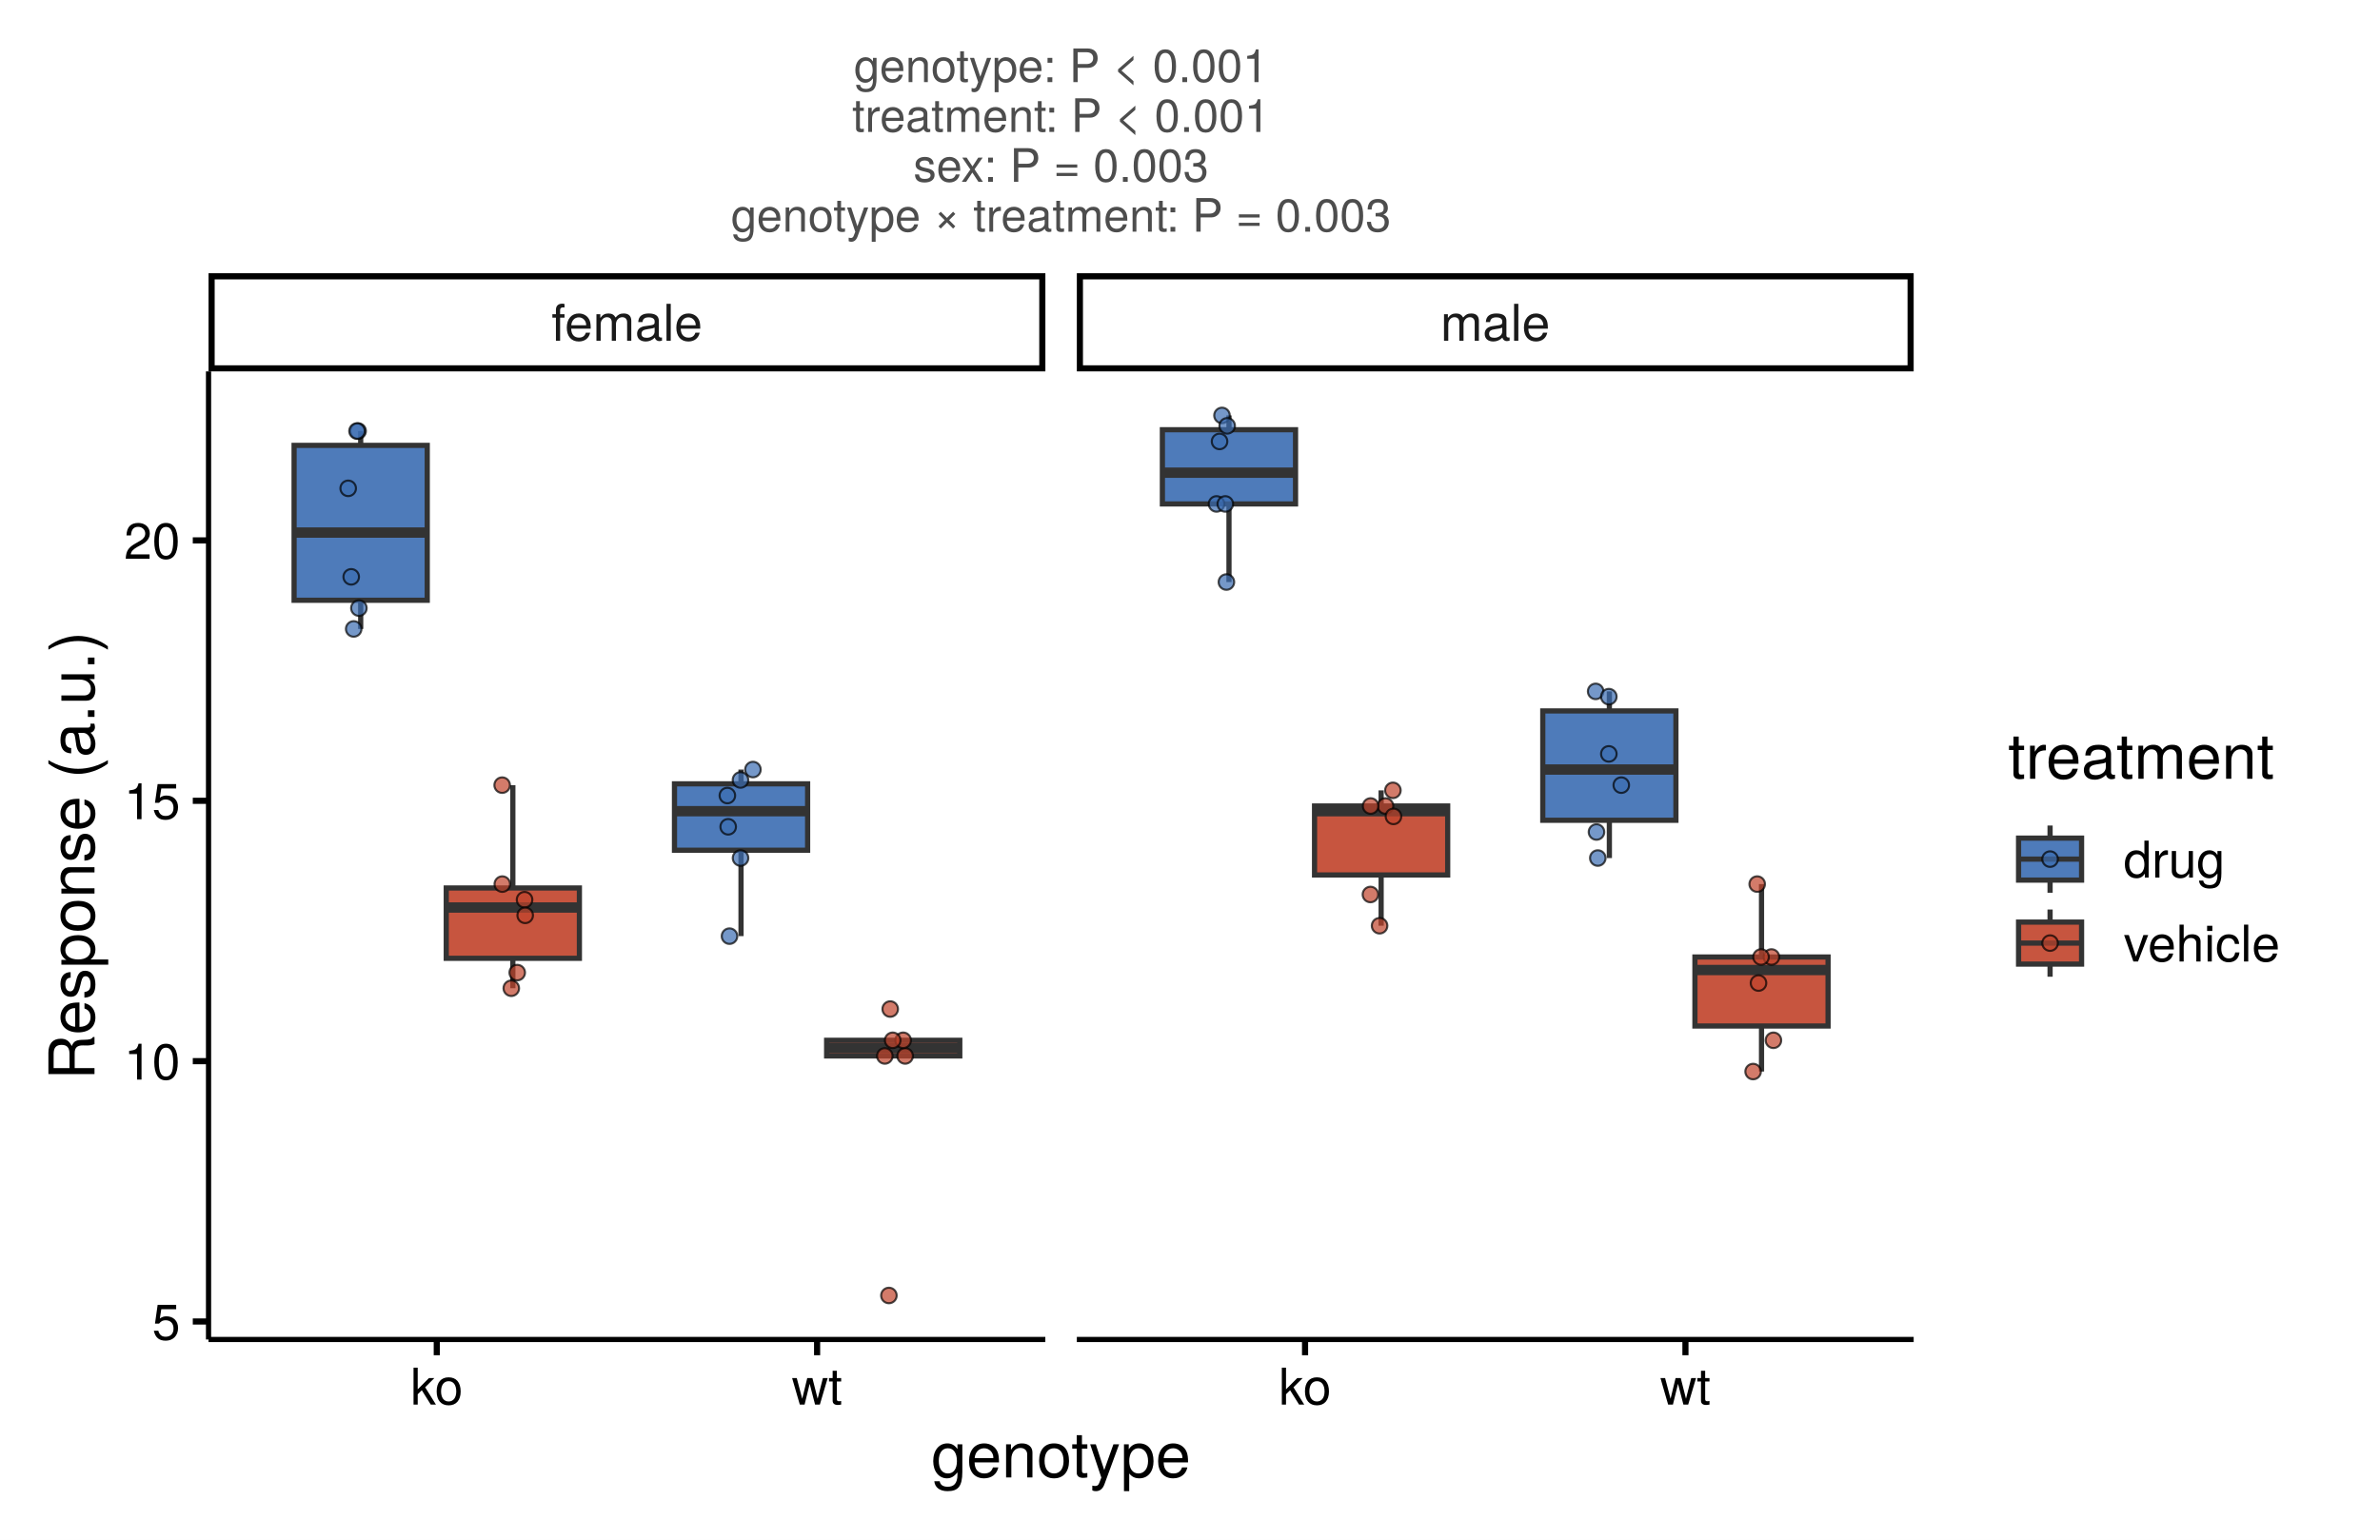
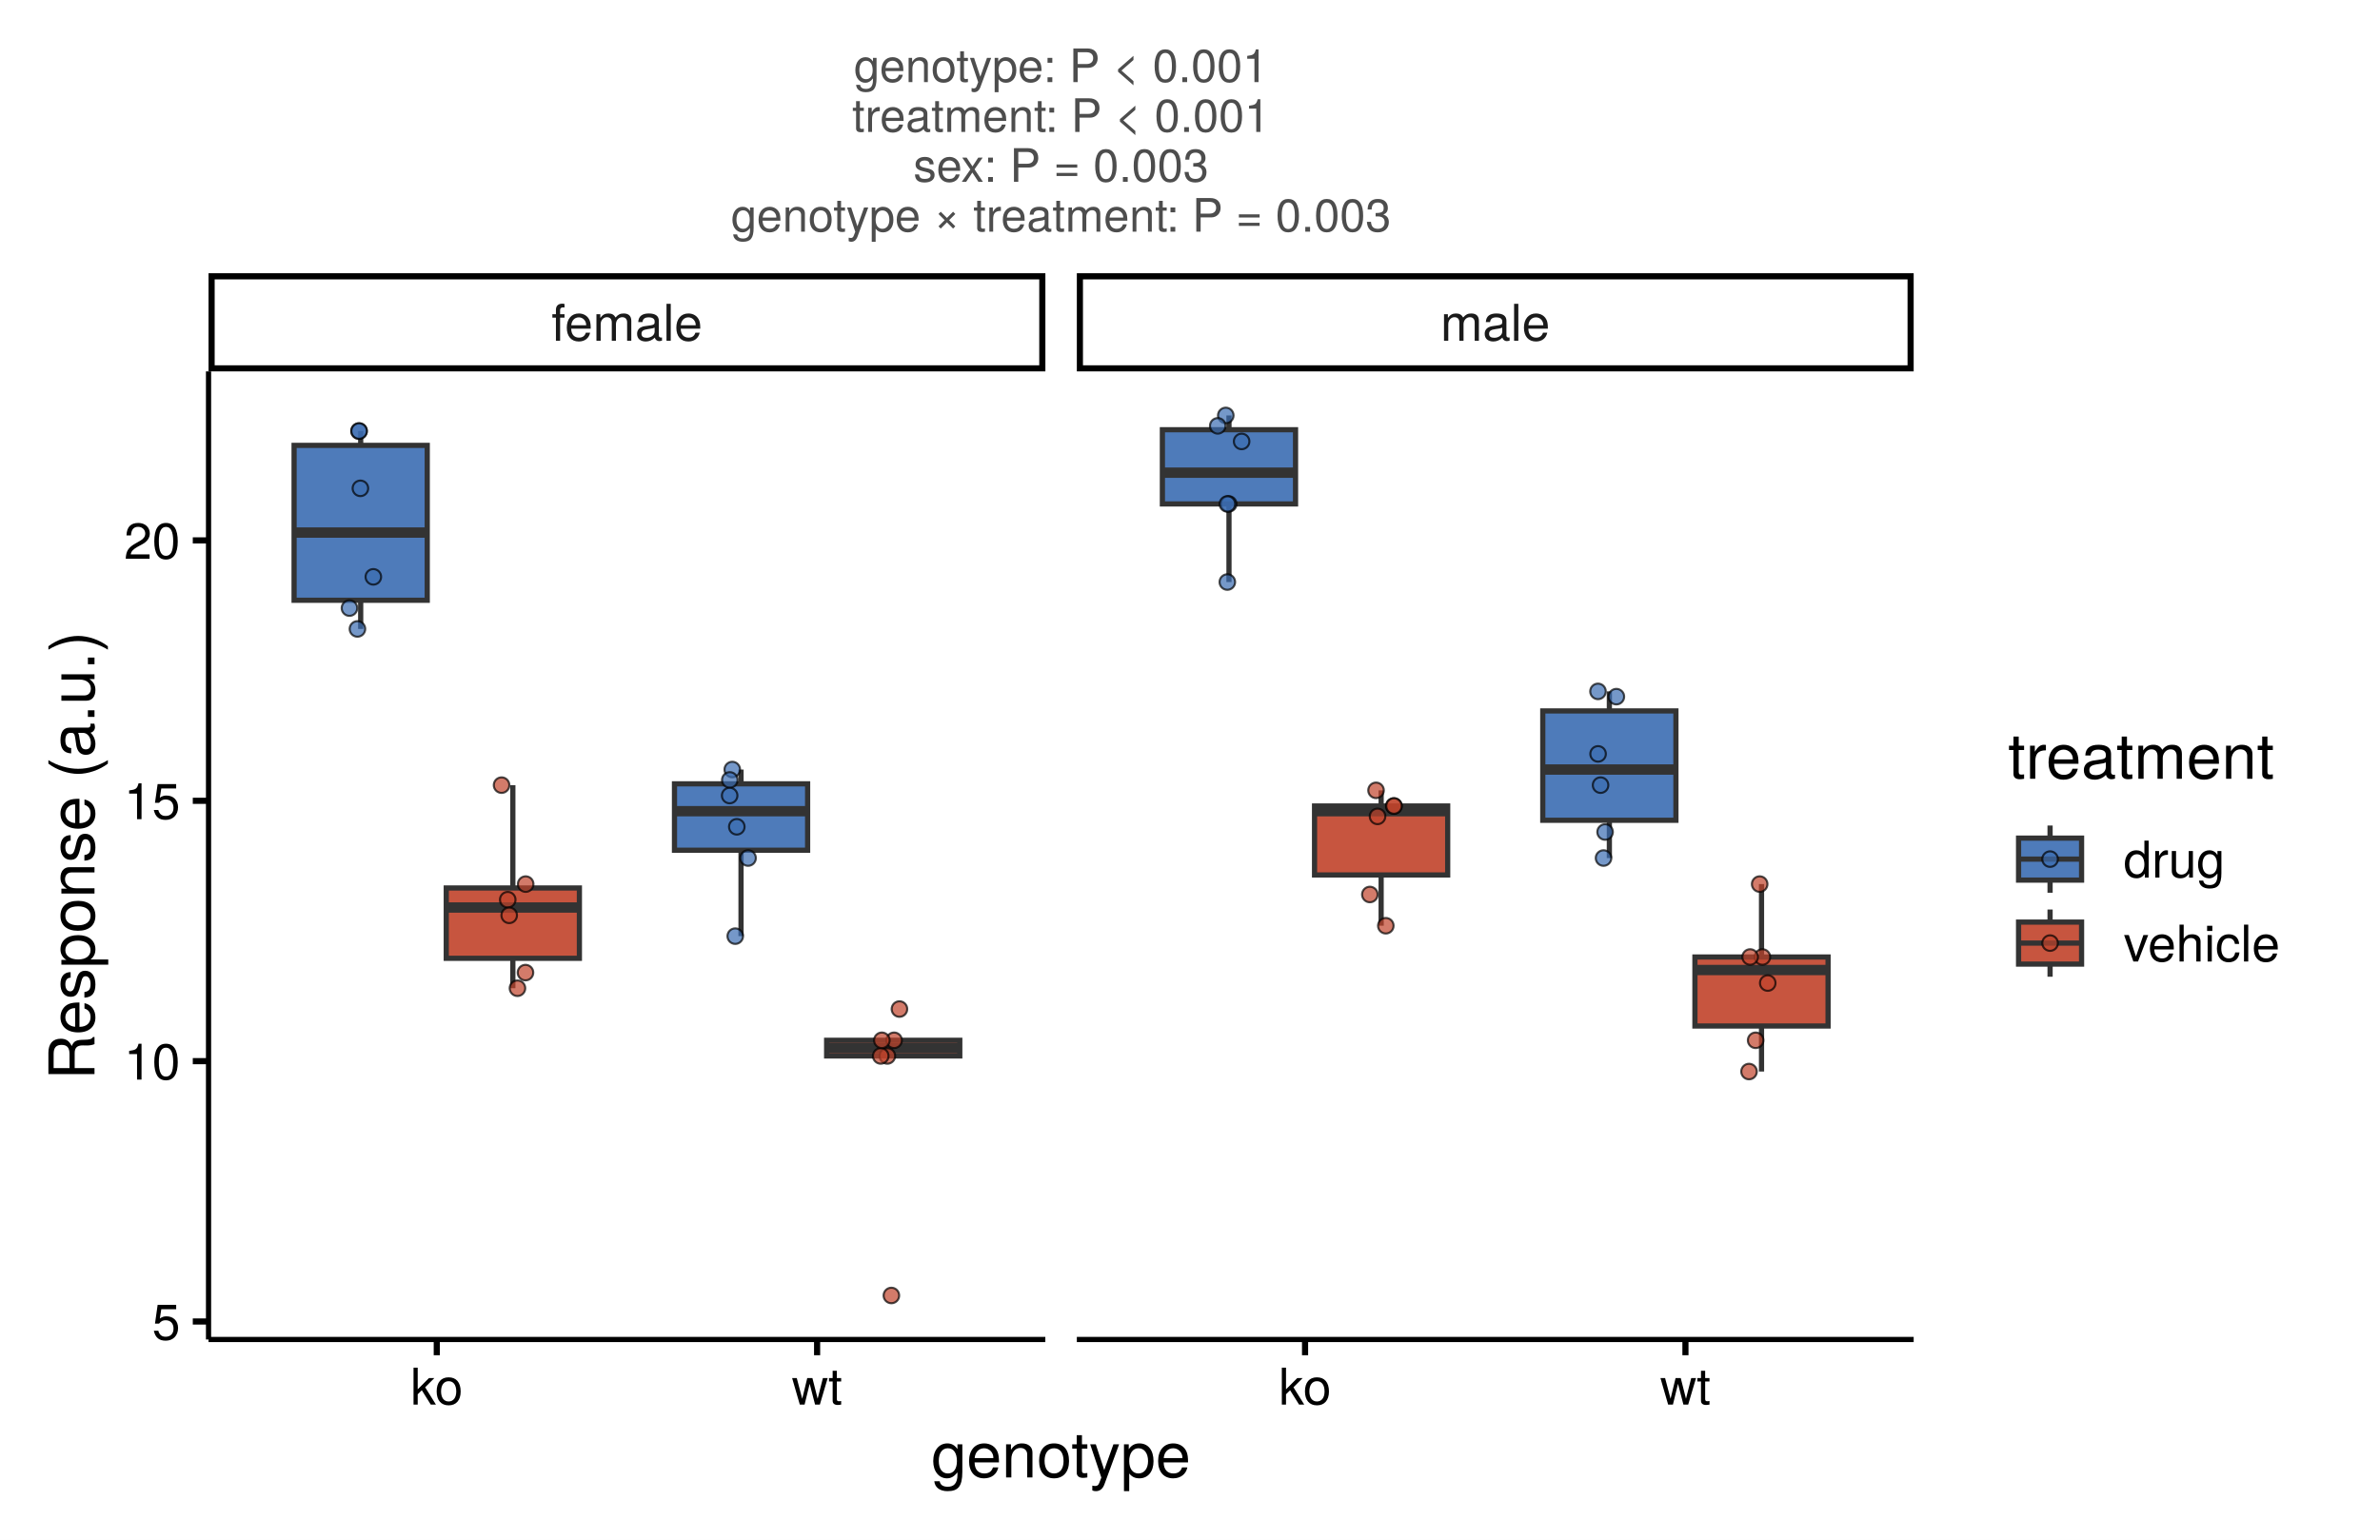
<svg xmlns="http://www.w3.org/2000/svg" class="svglite" width="489.60pt" height="316.80pt" viewBox="0 0 489.60 316.80">
  <defs>
    <style type="text/css">
    .svglite line, .svglite polyline, .svglite polygon, .svglite path, .svglite rect, .svglite circle {
      fill: none;
      stroke: #000000;
      stroke-linecap: round;
      stroke-linejoin: round;
      stroke-miterlimit: 10.00;
    }
    .svglite text {
      white-space: pre;
    }
  </style>
  </defs>
  <rect width="100%" height="100%" style="stroke: none; fill: #FFFFFF;" />
  <defs>
    <clipPath id="cpMC4wMHw0ODkuNjB8MC4wMHwzMTYuODA=">
      <rect x="0.00" y="0.00" width="489.60" height="316.80" />
    </clipPath>
  </defs>
  <g clip-path="url(#cpMC4wMHw0ODkuNjB8MC4wMHwzMTYuODA=)">
    <rect x="-0" y="-0" width="489.60" height="316.80" style="stroke-width: 1.26; stroke: #FFFFFF; fill: #FFFFFF;" />
  </g>
  <defs>
    <clipPath id="cpNDIuOTB8MjE1LjA0fDc2LjQyfDI3NS42MQ==">
      <rect x="42.90" y="76.42" width="172.15" height="199.19" />
    </clipPath>
  </defs>
  <g clip-path="url(#cpNDIuOTB8MjE1LjA0fDc2LjQyfDI3NS42MQ==)">
    <rect x="42.90" y="76.42" width="172.15" height="199.19" style="stroke-width: 1.26; stroke: none; fill: #FFFFFF;" />
    <line x1="74.20" y1="91.64" x2="74.20" y2="88.69" style="stroke-width: 1.07; stroke: #333333; stroke-linecap: butt;" />
    <line x1="74.20" y1="123.51" x2="74.20" y2="129.41" style="stroke-width: 1.07; stroke: #333333; stroke-linecap: butt;" />
    <polygon points="60.50,91.64 60.50,123.51 87.89,123.51 87.89,91.64 60.50,91.64 " style="stroke-width: 1.07; stroke: #333333; stroke-linecap: butt; stroke-linejoin: miter; fill: #3B6DB3; fill-opacity: 0.90;" />
    <line x1="60.50" y1="109.58" x2="87.89" y2="109.58" style="stroke-width: 2.13; stroke: #333333; stroke-linecap: butt; stroke-linejoin: miter;" />
    <line x1="105.50" y1="182.71" x2="105.50" y2="161.55" style="stroke-width: 1.07; stroke: #333333; stroke-linecap: butt;" />
    <line x1="105.50" y1="197.18" x2="105.50" y2="203.34" style="stroke-width: 1.07; stroke: #333333; stroke-linecap: butt;" />
    <polygon points="91.80,182.71 91.80,197.18 119.19,197.18 119.19,182.71 91.80,182.71 " style="stroke-width: 1.07; stroke: #333333; stroke-linecap: butt; stroke-linejoin: miter; fill: #C1432B; fill-opacity: 0.90;" />
    <line x1="91.80" y1="186.73" x2="119.19" y2="186.73" style="stroke-width: 2.13; stroke: #333333; stroke-linecap: butt; stroke-linejoin: miter;" />
    <line x1="152.44" y1="161.28" x2="152.44" y2="158.34" style="stroke-width: 1.07; stroke: #333333; stroke-linecap: butt;" />
    <line x1="152.44" y1="174.94" x2="152.44" y2="192.62" style="stroke-width: 1.07; stroke: #333333; stroke-linecap: butt;" />
    <polygon points="138.75,161.28 138.75,174.94 166.14,174.94 166.14,161.28 138.75,161.28 " style="stroke-width: 1.07; stroke: #333333; stroke-linecap: butt; stroke-linejoin: miter; fill: #3B6DB3; fill-opacity: 0.90;" />
    <line x1="138.75" y1="166.91" x2="166.14" y2="166.91" style="stroke-width: 2.13; stroke: #333333; stroke-linecap: butt; stroke-linejoin: miter;" />
    <line x1="183.74" y1="214.05" x2="183.74" y2="214.05" style="stroke-width: 1.07; stroke: #333333; stroke-linecap: butt;" />
    <line x1="183.74" y1="217.27" x2="183.74" y2="217.27" style="stroke-width: 1.07; stroke: #333333; stroke-linecap: butt;" />
    <polygon points="170.05,214.05 170.05,217.27 197.44,217.27 197.44,214.05 170.05,214.05 " style="stroke-width: 1.07; stroke: #333333; stroke-linecap: butt; stroke-linejoin: miter; fill: #C1432B; fill-opacity: 0.90;" />
    <line x1="170.05" y1="215.66" x2="197.44" y2="215.66" style="stroke-width: 2.13; stroke: #333333; stroke-linecap: butt; stroke-linejoin: miter;" />
-     <circle cx="186.20" cy="217.27" r="1.60" style="stroke-width: 0.43; stroke: #000000; stroke-opacity: 0.70; fill: #C1432B; fill-opacity: 0.70;" />
-     <circle cx="185.79" cy="214.05" r="1.60" style="stroke-width: 0.43; stroke: #000000; stroke-opacity: 0.70; fill: #C1432B; fill-opacity: 0.70;" />
-     <circle cx="183.13" cy="207.62" r="1.60" style="stroke-width: 0.43; stroke: #000000; stroke-opacity: 0.70; fill: #C1432B; fill-opacity: 0.70;" />
-     <circle cx="182.02" cy="217.27" r="1.60" style="stroke-width: 0.43; stroke: #000000; stroke-opacity: 0.70; fill: #C1432B; fill-opacity: 0.70;" />
-     <circle cx="182.86" cy="266.56" r="1.60" style="stroke-width: 0.43; stroke: #000000; stroke-opacity: 0.70; fill: #C1432B; fill-opacity: 0.70;" />
-     <circle cx="183.64" cy="214.05" r="1.60" style="stroke-width: 0.43; stroke: #000000; stroke-opacity: 0.70; fill: #C1432B; fill-opacity: 0.70;" />
-     <circle cx="149.80" cy="170.12" r="1.60" style="stroke-width: 0.43; stroke: #000000; stroke-opacity: 0.70; fill: #3B6DB3; fill-opacity: 0.70;" />
-     <circle cx="154.89" cy="158.34" r="1.60" style="stroke-width: 0.43; stroke: #000000; stroke-opacity: 0.70; fill: #3B6DB3; fill-opacity: 0.70;" />
-     <circle cx="152.33" cy="160.48" r="1.60" style="stroke-width: 0.43; stroke: #000000; stroke-opacity: 0.70; fill: #3B6DB3; fill-opacity: 0.70;" />
-     <circle cx="149.63" cy="163.69" r="1.60" style="stroke-width: 0.43; stroke: #000000; stroke-opacity: 0.70; fill: #3B6DB3; fill-opacity: 0.70;" />
-     <circle cx="150.07" cy="192.62" r="1.60" style="stroke-width: 0.43; stroke: #000000; stroke-opacity: 0.70; fill: #3B6DB3; fill-opacity: 0.70;" />
-     <circle cx="152.34" cy="176.55" r="1.60" style="stroke-width: 0.43; stroke: #000000; stroke-opacity: 0.70; fill: #3B6DB3; fill-opacity: 0.70;" />
-     <circle cx="106.40" cy="200.12" r="1.60" style="stroke-width: 0.43; stroke: #000000; stroke-opacity: 0.70; fill: #C1432B; fill-opacity: 0.70;" />
-     <circle cx="105.18" cy="203.34" r="1.60" style="stroke-width: 0.43; stroke: #000000; stroke-opacity: 0.70; fill: #C1432B; fill-opacity: 0.70;" />
-     <circle cx="103.30" cy="161.55" r="1.60" style="stroke-width: 0.43; stroke: #000000; stroke-opacity: 0.70; fill: #C1432B; fill-opacity: 0.70;" />
-     <circle cx="103.33" cy="181.91" r="1.60" style="stroke-width: 0.43; stroke: #000000; stroke-opacity: 0.70; fill: #C1432B; fill-opacity: 0.70;" />
-     <circle cx="107.91" cy="185.12" r="1.60" style="stroke-width: 0.43; stroke: #000000; stroke-opacity: 0.70; fill: #C1432B; fill-opacity: 0.70;" />
-     <circle cx="108.04" cy="188.34" r="1.60" style="stroke-width: 0.43; stroke: #000000; stroke-opacity: 0.70; fill: #C1432B; fill-opacity: 0.70;" />
-     <circle cx="73.67" cy="88.69" r="1.60" style="stroke-width: 0.43; stroke: #000000; stroke-opacity: 0.70; fill: #3B6DB3; fill-opacity: 0.70;" />
-     <circle cx="72.25" cy="118.69" r="1.60" style="stroke-width: 0.43; stroke: #000000; stroke-opacity: 0.70; fill: #3B6DB3; fill-opacity: 0.70;" />
-     <circle cx="71.63" cy="100.48" r="1.60" style="stroke-width: 0.43; stroke: #000000; stroke-opacity: 0.70; fill: #3B6DB3; fill-opacity: 0.70;" />
-     <circle cx="73.44" cy="88.69" r="1.60" style="stroke-width: 0.43; stroke: #000000; stroke-opacity: 0.70; fill: #3B6DB3; fill-opacity: 0.70;" />
-     <circle cx="72.76" cy="129.41" r="1.60" style="stroke-width: 0.43; stroke: #000000; stroke-opacity: 0.70; fill: #3B6DB3; fill-opacity: 0.70;" />
-     <circle cx="73.83" cy="125.12" r="1.60" style="stroke-width: 0.43; stroke: #000000; stroke-opacity: 0.70; fill: #3B6DB3; fill-opacity: 0.70;" />
+     <circle cx="182.54" cy="217.27" r="1.60" style="stroke-width: 0.43; stroke: #000000; stroke-opacity: 0.70; fill: #C1432B; fill-opacity: 0.70;" />
+     <circle cx="183.93" cy="214.05" r="1.60" style="stroke-width: 0.43; stroke: #000000; stroke-opacity: 0.70; fill: #C1432B; fill-opacity: 0.70;" />
+     <circle cx="185.03" cy="207.62" r="1.60" style="stroke-width: 0.43; stroke: #000000; stroke-opacity: 0.70; fill: #C1432B; fill-opacity: 0.70;" />
+     <circle cx="181.18" cy="217.27" r="1.60" style="stroke-width: 0.43; stroke: #000000; stroke-opacity: 0.70; fill: #C1432B; fill-opacity: 0.70;" />
+     <circle cx="183.37" cy="266.56" r="1.60" style="stroke-width: 0.43; stroke: #000000; stroke-opacity: 0.70; fill: #C1432B; fill-opacity: 0.70;" />
+     <circle cx="181.41" cy="214.05" r="1.60" style="stroke-width: 0.43; stroke: #000000; stroke-opacity: 0.70; fill: #C1432B; fill-opacity: 0.70;" />
+     <circle cx="151.57" cy="170.12" r="1.60" style="stroke-width: 0.43; stroke: #000000; stroke-opacity: 0.70; fill: #3B6DB3; fill-opacity: 0.70;" />
+     <circle cx="150.64" cy="158.34" r="1.60" style="stroke-width: 0.43; stroke: #000000; stroke-opacity: 0.70; fill: #3B6DB3; fill-opacity: 0.70;" />
+     <circle cx="150.13" cy="160.48" r="1.60" style="stroke-width: 0.43; stroke: #000000; stroke-opacity: 0.70; fill: #3B6DB3; fill-opacity: 0.70;" />
+     <circle cx="150.10" cy="163.69" r="1.60" style="stroke-width: 0.43; stroke: #000000; stroke-opacity: 0.70; fill: #3B6DB3; fill-opacity: 0.70;" />
+     <circle cx="151.25" cy="192.62" r="1.60" style="stroke-width: 0.43; stroke: #000000; stroke-opacity: 0.70; fill: #3B6DB3; fill-opacity: 0.70;" />
+     <circle cx="153.89" cy="176.55" r="1.60" style="stroke-width: 0.43; stroke: #000000; stroke-opacity: 0.70; fill: #3B6DB3; fill-opacity: 0.70;" />
+     <circle cx="108.10" cy="200.12" r="1.60" style="stroke-width: 0.43; stroke: #000000; stroke-opacity: 0.70; fill: #C1432B; fill-opacity: 0.70;" />
+     <circle cx="106.45" cy="203.34" r="1.60" style="stroke-width: 0.43; stroke: #000000; stroke-opacity: 0.70; fill: #C1432B; fill-opacity: 0.70;" />
+     <circle cx="103.18" cy="161.55" r="1.60" style="stroke-width: 0.43; stroke: #000000; stroke-opacity: 0.70; fill: #C1432B; fill-opacity: 0.70;" />
+     <circle cx="108.14" cy="181.91" r="1.60" style="stroke-width: 0.43; stroke: #000000; stroke-opacity: 0.70; fill: #C1432B; fill-opacity: 0.70;" />
+     <circle cx="104.45" cy="185.12" r="1.60" style="stroke-width: 0.43; stroke: #000000; stroke-opacity: 0.70; fill: #C1432B; fill-opacity: 0.70;" />
+     <circle cx="104.75" cy="188.34" r="1.60" style="stroke-width: 0.43; stroke: #000000; stroke-opacity: 0.70; fill: #C1432B; fill-opacity: 0.70;" />
+     <circle cx="73.86" cy="88.69" r="1.60" style="stroke-width: 0.43; stroke: #000000; stroke-opacity: 0.70; fill: #3B6DB3; fill-opacity: 0.70;" />
+     <circle cx="76.80" cy="118.69" r="1.60" style="stroke-width: 0.43; stroke: #000000; stroke-opacity: 0.70; fill: #3B6DB3; fill-opacity: 0.70;" />
+     <circle cx="74.14" cy="100.48" r="1.60" style="stroke-width: 0.43; stroke: #000000; stroke-opacity: 0.70; fill: #3B6DB3; fill-opacity: 0.70;" />
+     <circle cx="73.87" cy="88.69" r="1.60" style="stroke-width: 0.43; stroke: #000000; stroke-opacity: 0.70; fill: #3B6DB3; fill-opacity: 0.70;" />
+     <circle cx="73.53" cy="129.41" r="1.60" style="stroke-width: 0.43; stroke: #000000; stroke-opacity: 0.70; fill: #3B6DB3; fill-opacity: 0.70;" />
+     <circle cx="71.89" cy="125.12" r="1.60" style="stroke-width: 0.43; stroke: #000000; stroke-opacity: 0.70; fill: #3B6DB3; fill-opacity: 0.70;" />
  </g>
  <g clip-path="url(#cpMC4wMHw0ODkuNjB8MC4wMHwzMTYuODA=)">
</g>
  <defs>
    <clipPath id="cpMjIxLjUyfDM5My42N3w3Ni40MnwyNzUuNjE=">
      <rect x="221.52" y="76.42" width="172.15" height="199.19" />
    </clipPath>
  </defs>
  <g clip-path="url(#cpMjIxLjUyfDM5My42N3w3Ni40MnwyNzUuNjE=)">
    <rect x="221.52" y="76.42" width="172.15" height="199.19" style="stroke-width: 1.26; stroke: none; fill: #FFFFFF;" />
    <line x1="252.82" y1="88.42" x2="252.82" y2="85.48" style="stroke-width: 1.07; stroke: #333333; stroke-linecap: butt;" />
    <line x1="252.82" y1="103.69" x2="252.82" y2="119.76" style="stroke-width: 1.07; stroke: #333333; stroke-linecap: butt;" />
    <polygon points="239.12,88.42 239.12,103.69 266.51,103.69 266.51,88.42 239.12,88.42 " style="stroke-width: 1.07; stroke: #333333; stroke-linecap: butt; stroke-linejoin: miter; fill: #3B6DB3; fill-opacity: 0.90;" />
    <line x1="239.12" y1="97.26" x2="266.51" y2="97.26" style="stroke-width: 2.13; stroke: #333333; stroke-linecap: butt; stroke-linejoin: miter;" />
    <line x1="284.12" y1="165.84" x2="284.12" y2="162.62" style="stroke-width: 1.07; stroke: #333333; stroke-linecap: butt;" />
    <line x1="284.12" y1="180.03" x2="284.12" y2="190.48" style="stroke-width: 1.07; stroke: #333333; stroke-linecap: butt;" />
    <polygon points="270.42,165.84 270.42,180.03 297.81,180.03 297.81,165.84 270.42,165.84 " style="stroke-width: 1.07; stroke: #333333; stroke-linecap: butt; stroke-linejoin: miter; fill: #C1432B; fill-opacity: 0.90;" />
    <line x1="270.42" y1="166.91" x2="297.81" y2="166.91" style="stroke-width: 2.13; stroke: #333333; stroke-linecap: butt; stroke-linejoin: miter;" />
    <line x1="331.07" y1="146.28" x2="331.07" y2="142.26" style="stroke-width: 1.07; stroke: #333333; stroke-linecap: butt;" />
    <line x1="331.07" y1="168.78" x2="331.07" y2="176.55" style="stroke-width: 1.07; stroke: #333333; stroke-linecap: butt;" />
    <polygon points="317.37,146.28 317.37,168.78 344.76,168.78 344.76,146.28 317.37,146.28 " style="stroke-width: 1.07; stroke: #333333; stroke-linecap: butt; stroke-linejoin: miter; fill: #3B6DB3; fill-opacity: 0.90;" />
    <line x1="317.37" y1="158.34" x2="344.76" y2="158.34" style="stroke-width: 2.13; stroke: #333333; stroke-linecap: butt; stroke-linejoin: miter;" />
    <line x1="362.37" y1="196.91" x2="362.37" y2="181.91" style="stroke-width: 1.07; stroke: #333333; stroke-linecap: butt;" />
    <line x1="362.37" y1="211.11" x2="362.37" y2="220.48" style="stroke-width: 1.07; stroke: #333333; stroke-linecap: butt;" />
    <polygon points="348.67,196.91 348.67,211.11 376.06,211.11 376.06,196.91 348.67,196.91 " style="stroke-width: 1.07; stroke: #333333; stroke-linecap: butt; stroke-linejoin: miter; fill: #C1432B; fill-opacity: 0.90;" />
    <line x1="348.67" y1="199.59" x2="376.06" y2="199.59" style="stroke-width: 2.13; stroke: #333333; stroke-linecap: butt; stroke-linejoin: miter;" />
-     <circle cx="364.82" cy="214.05" r="1.60" style="stroke-width: 0.43; stroke: #000000; stroke-opacity: 0.70; fill: #C1432B; fill-opacity: 0.70;" />
-     <circle cx="364.41" cy="196.91" r="1.60" style="stroke-width: 0.43; stroke: #000000; stroke-opacity: 0.70; fill: #C1432B; fill-opacity: 0.70;" />
-     <circle cx="361.75" cy="202.27" r="1.60" style="stroke-width: 0.43; stroke: #000000; stroke-opacity: 0.70; fill: #C1432B; fill-opacity: 0.70;" />
-     <circle cx="360.64" cy="220.48" r="1.60" style="stroke-width: 0.43; stroke: #000000; stroke-opacity: 0.70; fill: #C1432B; fill-opacity: 0.70;" />
-     <circle cx="361.48" cy="181.91" r="1.60" style="stroke-width: 0.43; stroke: #000000; stroke-opacity: 0.70; fill: #C1432B; fill-opacity: 0.70;" />
-     <circle cx="362.27" cy="196.91" r="1.60" style="stroke-width: 0.43; stroke: #000000; stroke-opacity: 0.70; fill: #C1432B; fill-opacity: 0.70;" />
-     <circle cx="328.42" cy="171.19" r="1.60" style="stroke-width: 0.43; stroke: #000000; stroke-opacity: 0.70; fill: #3B6DB3; fill-opacity: 0.70;" />
-     <circle cx="333.52" cy="161.55" r="1.60" style="stroke-width: 0.43; stroke: #000000; stroke-opacity: 0.70; fill: #3B6DB3; fill-opacity: 0.70;" />
-     <circle cx="330.96" cy="155.12" r="1.60" style="stroke-width: 0.43; stroke: #000000; stroke-opacity: 0.70; fill: #3B6DB3; fill-opacity: 0.70;" />
-     <circle cx="328.25" cy="142.26" r="1.60" style="stroke-width: 0.43; stroke: #000000; stroke-opacity: 0.70; fill: #3B6DB3; fill-opacity: 0.70;" />
-     <circle cx="328.69" cy="176.55" r="1.60" style="stroke-width: 0.43; stroke: #000000; stroke-opacity: 0.70; fill: #3B6DB3; fill-opacity: 0.70;" />
-     <circle cx="330.96" cy="143.34" r="1.60" style="stroke-width: 0.43; stroke: #000000; stroke-opacity: 0.70; fill: #3B6DB3; fill-opacity: 0.70;" />
-     <circle cx="285.02" cy="165.84" r="1.60" style="stroke-width: 0.43; stroke: #000000; stroke-opacity: 0.70; fill: #C1432B; fill-opacity: 0.70;" />
-     <circle cx="283.80" cy="190.48" r="1.60" style="stroke-width: 0.43; stroke: #000000; stroke-opacity: 0.70; fill: #C1432B; fill-opacity: 0.70;" />
-     <circle cx="281.92" cy="184.05" r="1.60" style="stroke-width: 0.43; stroke: #000000; stroke-opacity: 0.70; fill: #C1432B; fill-opacity: 0.70;" />
-     <circle cx="281.96" cy="165.84" r="1.60" style="stroke-width: 0.43; stroke: #000000; stroke-opacity: 0.70; fill: #C1432B; fill-opacity: 0.70;" />
-     <circle cx="286.54" cy="162.62" r="1.60" style="stroke-width: 0.43; stroke: #000000; stroke-opacity: 0.70; fill: #C1432B; fill-opacity: 0.70;" />
-     <circle cx="286.66" cy="167.98" r="1.60" style="stroke-width: 0.43; stroke: #000000; stroke-opacity: 0.70; fill: #C1432B; fill-opacity: 0.70;" />
-     <circle cx="252.29" cy="119.76" r="1.60" style="stroke-width: 0.43; stroke: #000000; stroke-opacity: 0.70; fill: #3B6DB3; fill-opacity: 0.70;" />
-     <circle cx="250.88" cy="90.83" r="1.60" style="stroke-width: 0.43; stroke: #000000; stroke-opacity: 0.70; fill: #3B6DB3; fill-opacity: 0.70;" />
-     <circle cx="250.26" cy="103.69" r="1.60" style="stroke-width: 0.43; stroke: #000000; stroke-opacity: 0.70; fill: #3B6DB3; fill-opacity: 0.70;" />
-     <circle cx="252.06" cy="103.69" r="1.60" style="stroke-width: 0.43; stroke: #000000; stroke-opacity: 0.70; fill: #3B6DB3; fill-opacity: 0.70;" />
-     <circle cx="251.38" cy="85.48" r="1.60" style="stroke-width: 0.43; stroke: #000000; stroke-opacity: 0.70; fill: #3B6DB3; fill-opacity: 0.70;" />
-     <circle cx="252.45" cy="87.62" r="1.60" style="stroke-width: 0.43; stroke: #000000; stroke-opacity: 0.70; fill: #3B6DB3; fill-opacity: 0.70;" />
+     <circle cx="361.16" cy="214.05" r="1.60" style="stroke-width: 0.43; stroke: #000000; stroke-opacity: 0.70; fill: #C1432B; fill-opacity: 0.70;" />
+     <circle cx="362.55" cy="196.91" r="1.60" style="stroke-width: 0.43; stroke: #000000; stroke-opacity: 0.70; fill: #C1432B; fill-opacity: 0.70;" />
+     <circle cx="363.65" cy="202.27" r="1.60" style="stroke-width: 0.43; stroke: #000000; stroke-opacity: 0.70; fill: #C1432B; fill-opacity: 0.70;" />
+     <circle cx="359.80" cy="220.48" r="1.60" style="stroke-width: 0.43; stroke: #000000; stroke-opacity: 0.70; fill: #C1432B; fill-opacity: 0.70;" />
+     <circle cx="361.99" cy="181.91" r="1.60" style="stroke-width: 0.43; stroke: #000000; stroke-opacity: 0.70; fill: #C1432B; fill-opacity: 0.70;" />
+     <circle cx="360.03" cy="196.91" r="1.60" style="stroke-width: 0.43; stroke: #000000; stroke-opacity: 0.70; fill: #C1432B; fill-opacity: 0.70;" />
+     <circle cx="330.19" cy="171.19" r="1.60" style="stroke-width: 0.43; stroke: #000000; stroke-opacity: 0.70; fill: #3B6DB3; fill-opacity: 0.70;" />
+     <circle cx="329.26" cy="161.55" r="1.60" style="stroke-width: 0.43; stroke: #000000; stroke-opacity: 0.70; fill: #3B6DB3; fill-opacity: 0.70;" />
+     <circle cx="328.75" cy="155.12" r="1.60" style="stroke-width: 0.43; stroke: #000000; stroke-opacity: 0.70; fill: #3B6DB3; fill-opacity: 0.70;" />
+     <circle cx="328.73" cy="142.26" r="1.60" style="stroke-width: 0.43; stroke: #000000; stroke-opacity: 0.70; fill: #3B6DB3; fill-opacity: 0.70;" />
+     <circle cx="329.87" cy="176.55" r="1.60" style="stroke-width: 0.43; stroke: #000000; stroke-opacity: 0.70; fill: #3B6DB3; fill-opacity: 0.70;" />
+     <circle cx="332.51" cy="143.34" r="1.60" style="stroke-width: 0.43; stroke: #000000; stroke-opacity: 0.70; fill: #3B6DB3; fill-opacity: 0.70;" />
+     <circle cx="286.73" cy="165.84" r="1.60" style="stroke-width: 0.43; stroke: #000000; stroke-opacity: 0.70; fill: #C1432B; fill-opacity: 0.70;" />
+     <circle cx="285.08" cy="190.48" r="1.60" style="stroke-width: 0.43; stroke: #000000; stroke-opacity: 0.70; fill: #C1432B; fill-opacity: 0.70;" />
+     <circle cx="281.80" cy="184.05" r="1.60" style="stroke-width: 0.43; stroke: #000000; stroke-opacity: 0.70; fill: #C1432B; fill-opacity: 0.70;" />
+     <circle cx="286.77" cy="165.84" r="1.60" style="stroke-width: 0.43; stroke: #000000; stroke-opacity: 0.70; fill: #C1432B; fill-opacity: 0.70;" />
+     <circle cx="283.07" cy="162.62" r="1.60" style="stroke-width: 0.43; stroke: #000000; stroke-opacity: 0.70; fill: #C1432B; fill-opacity: 0.70;" />
+     <circle cx="283.38" cy="167.98" r="1.60" style="stroke-width: 0.43; stroke: #000000; stroke-opacity: 0.70; fill: #C1432B; fill-opacity: 0.70;" />
+     <circle cx="252.48" cy="119.76" r="1.60" style="stroke-width: 0.43; stroke: #000000; stroke-opacity: 0.70; fill: #3B6DB3; fill-opacity: 0.70;" />
+     <circle cx="255.42" cy="90.83" r="1.60" style="stroke-width: 0.43; stroke: #000000; stroke-opacity: 0.70; fill: #3B6DB3; fill-opacity: 0.70;" />
+     <circle cx="252.77" cy="103.69" r="1.60" style="stroke-width: 0.43; stroke: #000000; stroke-opacity: 0.70; fill: #3B6DB3; fill-opacity: 0.70;" />
+     <circle cx="252.49" cy="103.69" r="1.60" style="stroke-width: 0.43; stroke: #000000; stroke-opacity: 0.70; fill: #3B6DB3; fill-opacity: 0.70;" />
+     <circle cx="252.16" cy="85.48" r="1.60" style="stroke-width: 0.43; stroke: #000000; stroke-opacity: 0.70; fill: #3B6DB3; fill-opacity: 0.70;" />
+     <circle cx="250.51" cy="87.62" r="1.60" style="stroke-width: 0.43; stroke: #000000; stroke-opacity: 0.70; fill: #3B6DB3; fill-opacity: 0.70;" />
  </g>
  <g clip-path="url(#cpMC4wMHw0ODkuNjB8MC4wMHwzMTYuODA=)">
</g>
  <defs>
    <clipPath id="cpNDIuOTB8MjE1LjA0fDU2LjIyfDc2LjQy">
      <rect x="42.90" y="56.22" width="172.15" height="20.20" />
    </clipPath>
  </defs>
  <g clip-path="url(#cpNDIuOTB8MjE1LjA0fDU2LjIyfDc2LjQy)">
    <rect x="42.90" y="56.22" width="172.15" height="20.20" style="stroke-width: 2.52; fill: #FFFFFF;" />
    <text x="128.97" y="70.11" text-anchor="middle" style="font-size: 10.40px; font-weight: 0;fill: #1A1A1A; font-family: &quot;TeX Gyre Heros&quot;;" textLength="31.17px" lengthAdjust="spacingAndGlyphs">female</text>
  </g>
  <g clip-path="url(#cpMC4wMHw0ODkuNjB8MC4wMHwzMTYuODA=)">
</g>
  <defs>
    <clipPath id="cpMjIxLjUyfDM5My42N3w1Ni4yMnw3Ni40Mg==">
      <rect x="221.52" y="56.22" width="172.15" height="20.20" />
    </clipPath>
  </defs>
  <g clip-path="url(#cpMjIxLjUyfDM5My42N3w1Ni4yMnw3Ni40Mg==)">
    <rect x="221.52" y="56.22" width="172.15" height="20.20" style="stroke-width: 2.52; fill: #FFFFFF;" />
    <text x="307.59" y="70.11" text-anchor="middle" style="font-size: 10.40px; font-weight: 0;fill: #1A1A1A; font-family: &quot;TeX Gyre Heros&quot;;" textLength="22.51px" lengthAdjust="spacingAndGlyphs">male</text>
  </g>
  <g clip-path="url(#cpMC4wMHw0ODkuNjB8MC4wMHwzMTYuODA=)">
    <polyline points="42.90,275.61 215.04,275.61 " style="stroke-width: 1.07; stroke-linecap: butt;" />
    <polyline points="89.85,278.85 89.85,275.61 " style="stroke-width: 1.26; stroke-linecap: butt;" />
    <polyline points="168.09,278.85 168.09,275.61 " style="stroke-width: 1.26; stroke-linecap: butt;" />
    <text x="89.85" y="289.01" text-anchor="middle" style="font-size: 10.40px; font-weight: 0; font-family: &quot;TeX Gyre Heros&quot;;" textLength="10.97px" lengthAdjust="spacingAndGlyphs">ko</text>
    <text x="168.09" y="289.01" text-anchor="middle" style="font-size: 10.40px; font-weight: 0; font-family: &quot;TeX Gyre Heros&quot;;" textLength="10.39px" lengthAdjust="spacingAndGlyphs">wt</text>
    <polyline points="221.52,275.61 393.67,275.61 " style="stroke-width: 1.07; stroke-linecap: butt;" />
    <polyline points="268.47,278.85 268.47,275.61 " style="stroke-width: 1.26; stroke-linecap: butt;" />
    <polyline points="346.72,278.85 346.72,275.61 " style="stroke-width: 1.26; stroke-linecap: butt;" />
    <text x="268.47" y="289.01" text-anchor="middle" style="font-size: 10.40px; font-weight: 0; font-family: &quot;TeX Gyre Heros&quot;;" textLength="10.97px" lengthAdjust="spacingAndGlyphs">ko</text>
    <text x="346.72" y="289.01" text-anchor="middle" style="font-size: 10.40px; font-weight: 0; font-family: &quot;TeX Gyre Heros&quot;;" textLength="10.39px" lengthAdjust="spacingAndGlyphs">wt</text>
    <polyline points="42.90,275.61 42.90,76.42 " style="stroke-width: 1.07; stroke-linecap: butt;" />
    <text x="37.07" y="275.70" text-anchor="end" style="font-size: 10.40px; font-weight: 0; font-family: &quot;TeX Gyre Heros&quot;;" textLength="5.77px" lengthAdjust="spacingAndGlyphs">5</text>
    <text x="37.07" y="222.13" text-anchor="end" style="font-size: 10.40px; font-weight: 0; font-family: &quot;TeX Gyre Heros&quot;;" textLength="11.55px" lengthAdjust="spacingAndGlyphs">10</text>
    <text x="37.07" y="168.55" text-anchor="end" style="font-size: 10.40px; font-weight: 0; font-family: &quot;TeX Gyre Heros&quot;;" textLength="11.55px" lengthAdjust="spacingAndGlyphs">15</text>
    <text x="37.07" y="114.98" text-anchor="end" style="font-size: 10.40px; font-weight: 0; font-family: &quot;TeX Gyre Heros&quot;;" textLength="11.55px" lengthAdjust="spacingAndGlyphs">20</text>
    <polyline points="39.66,271.91 42.90,271.91 " style="stroke-width: 1.26; stroke-linecap: butt;" />
    <polyline points="39.66,218.34 42.90,218.34 " style="stroke-width: 1.26; stroke-linecap: butt;" />
    <polyline points="39.66,164.77 42.90,164.77 " style="stroke-width: 1.26; stroke-linecap: butt;" />
    <polyline points="39.66,111.19 42.90,111.19 " style="stroke-width: 1.26; stroke-linecap: butt;" />
    <text x="218.28" y="303.99" text-anchor="middle" style="font-size: 13.00px; font-weight: 0; font-family: &quot;TeX Gyre Heros&quot;;" textLength="53.49px" lengthAdjust="spacingAndGlyphs">genotype</text>
    <text transform="translate(19.44,176.02) rotate(-90)" text-anchor="middle" style="font-size: 13.00px; font-weight: 0; font-family: &quot;TeX Gyre Heros&quot;;" textLength="92.49px" lengthAdjust="spacingAndGlyphs">Response (a.u.)</text>
    <rect x="406.62" y="142.86" width="69.04" height="66.31" style="stroke-width: 1.26; stroke: none; fill: #FFFFFF;" />
    <text x="413.09" y="160.24" style="font-size: 13.00px; font-weight: 0; font-family: &quot;TeX Gyre Heros&quot;;" textLength="54.91px" lengthAdjust="spacingAndGlyphs">treatment</text>
    <rect x="413.09" y="168.13" width="17.28" height="17.28" style="stroke-width: 1.26; stroke: none; fill: #FFFFFF;" />
    <polyline points="421.73,183.69 421.73,181.09 " style="stroke-width: 1.07; stroke: #333333; stroke-linecap: butt; stroke-linejoin: miter;" />
    <polyline points="421.73,172.45 421.73,169.86 " style="stroke-width: 1.07; stroke: #333333; stroke-linecap: butt; stroke-linejoin: miter;" />
    <rect x="415.25" y="172.45" width="12.96" height="8.64" style="stroke-width: 1.07; stroke: #333333; stroke-linecap: butt; stroke-linejoin: miter; fill: #3B6DB3; fill-opacity: 0.90;" />
    <polyline points="415.25,176.77 428.21,176.77 " style="stroke-width: 1.07; stroke: #333333; stroke-linecap: butt; stroke-linejoin: miter;" />
    <circle cx="421.73" cy="176.77" r="1.60" style="stroke-width: 0.43; stroke: #000000; stroke-opacity: 0.70; fill: #3B6DB3; fill-opacity: 0.70;" />
    <rect x="413.09" y="185.41" width="17.28" height="17.28" style="stroke-width: 1.26; stroke: none; fill: #FFFFFF;" />
    <polyline points="421.73,200.97 421.73,198.37 " style="stroke-width: 1.07; stroke: #333333; stroke-linecap: butt; stroke-linejoin: miter;" />
    <polyline points="421.73,189.73 421.73,187.14 " style="stroke-width: 1.07; stroke: #333333; stroke-linecap: butt; stroke-linejoin: miter;" />
    <rect x="415.25" y="189.73" width="12.96" height="8.64" style="stroke-width: 1.07; stroke: #333333; stroke-linecap: butt; stroke-linejoin: miter; fill: #C1432B; fill-opacity: 0.90;" />
    <polyline points="415.25,194.05 428.21,194.05 " style="stroke-width: 1.07; stroke: #333333; stroke-linecap: butt; stroke-linejoin: miter;" />
    <circle cx="421.73" cy="194.05" r="1.60" style="stroke-width: 0.43; stroke: #000000; stroke-opacity: 0.70; fill: #C1432B; fill-opacity: 0.70;" />
    <text x="436.85" y="180.56" style="font-size: 10.40px; font-weight: 0; font-family: &quot;TeX Gyre Heros&quot;;" textLength="20.79px" lengthAdjust="spacingAndGlyphs">drug</text>
    <text x="436.85" y="197.84" style="font-size: 10.40px; font-weight: 0; font-family: &quot;TeX Gyre Heros&quot;;" textLength="32.33px" lengthAdjust="spacingAndGlyphs">vehicle</text>
    <text x="218.28" y="16.89" text-anchor="middle" style="font-size: 9.50px; font-weight: 0;fill: #4D4D4D; font-family: &quot;TeX Gyre Heros&quot;;" textLength="85.34px" lengthAdjust="spacingAndGlyphs">genotype: P &lt; 0.001</text>
    <text x="218.28" y="27.15" text-anchor="middle" style="font-size: 9.50px; font-weight: 0;fill: #4D4D4D; font-family: &quot;TeX Gyre Heros&quot;;" textLength="86.38px" lengthAdjust="spacingAndGlyphs">treatment: P &lt; 0.001</text>
    <text x="218.28" y="37.41" text-anchor="middle" style="font-size: 9.50px; font-weight: 0;fill: #4D4D4D; font-family: &quot;TeX Gyre Heros&quot;;" textLength="61.03px" lengthAdjust="spacingAndGlyphs">sex: P = 0.003</text>
    <text x="218.28" y="47.67" text-anchor="middle" style="font-size: 9.50px; font-weight: 0;fill: #4D4D4D; font-family: &quot;TeX Gyre Heros&quot;;" textLength="136.32px" lengthAdjust="spacingAndGlyphs">genotype × treatment: P = 0.003</text>
  </g>
</svg>
